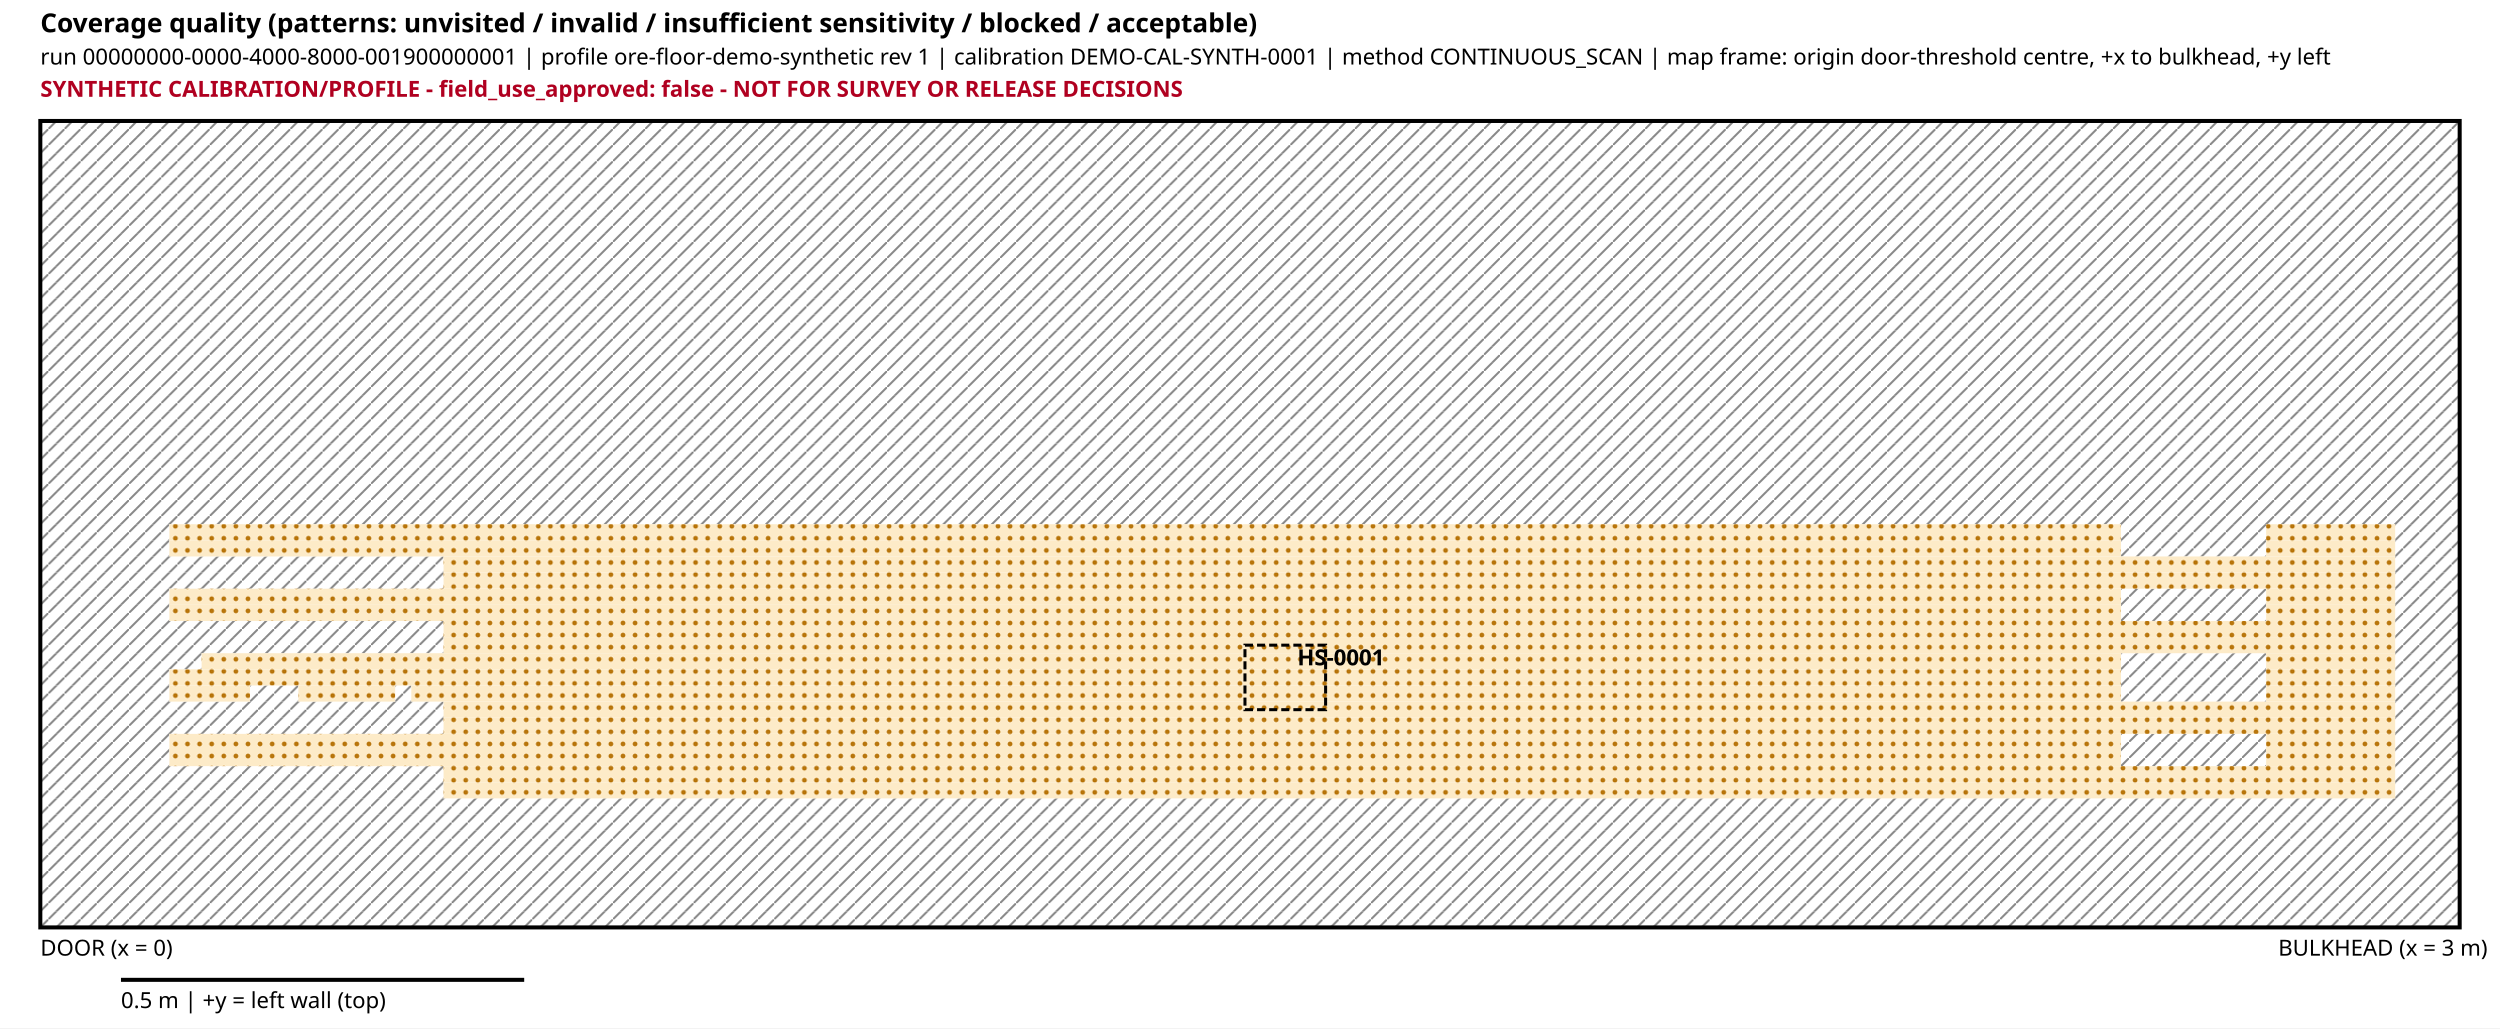
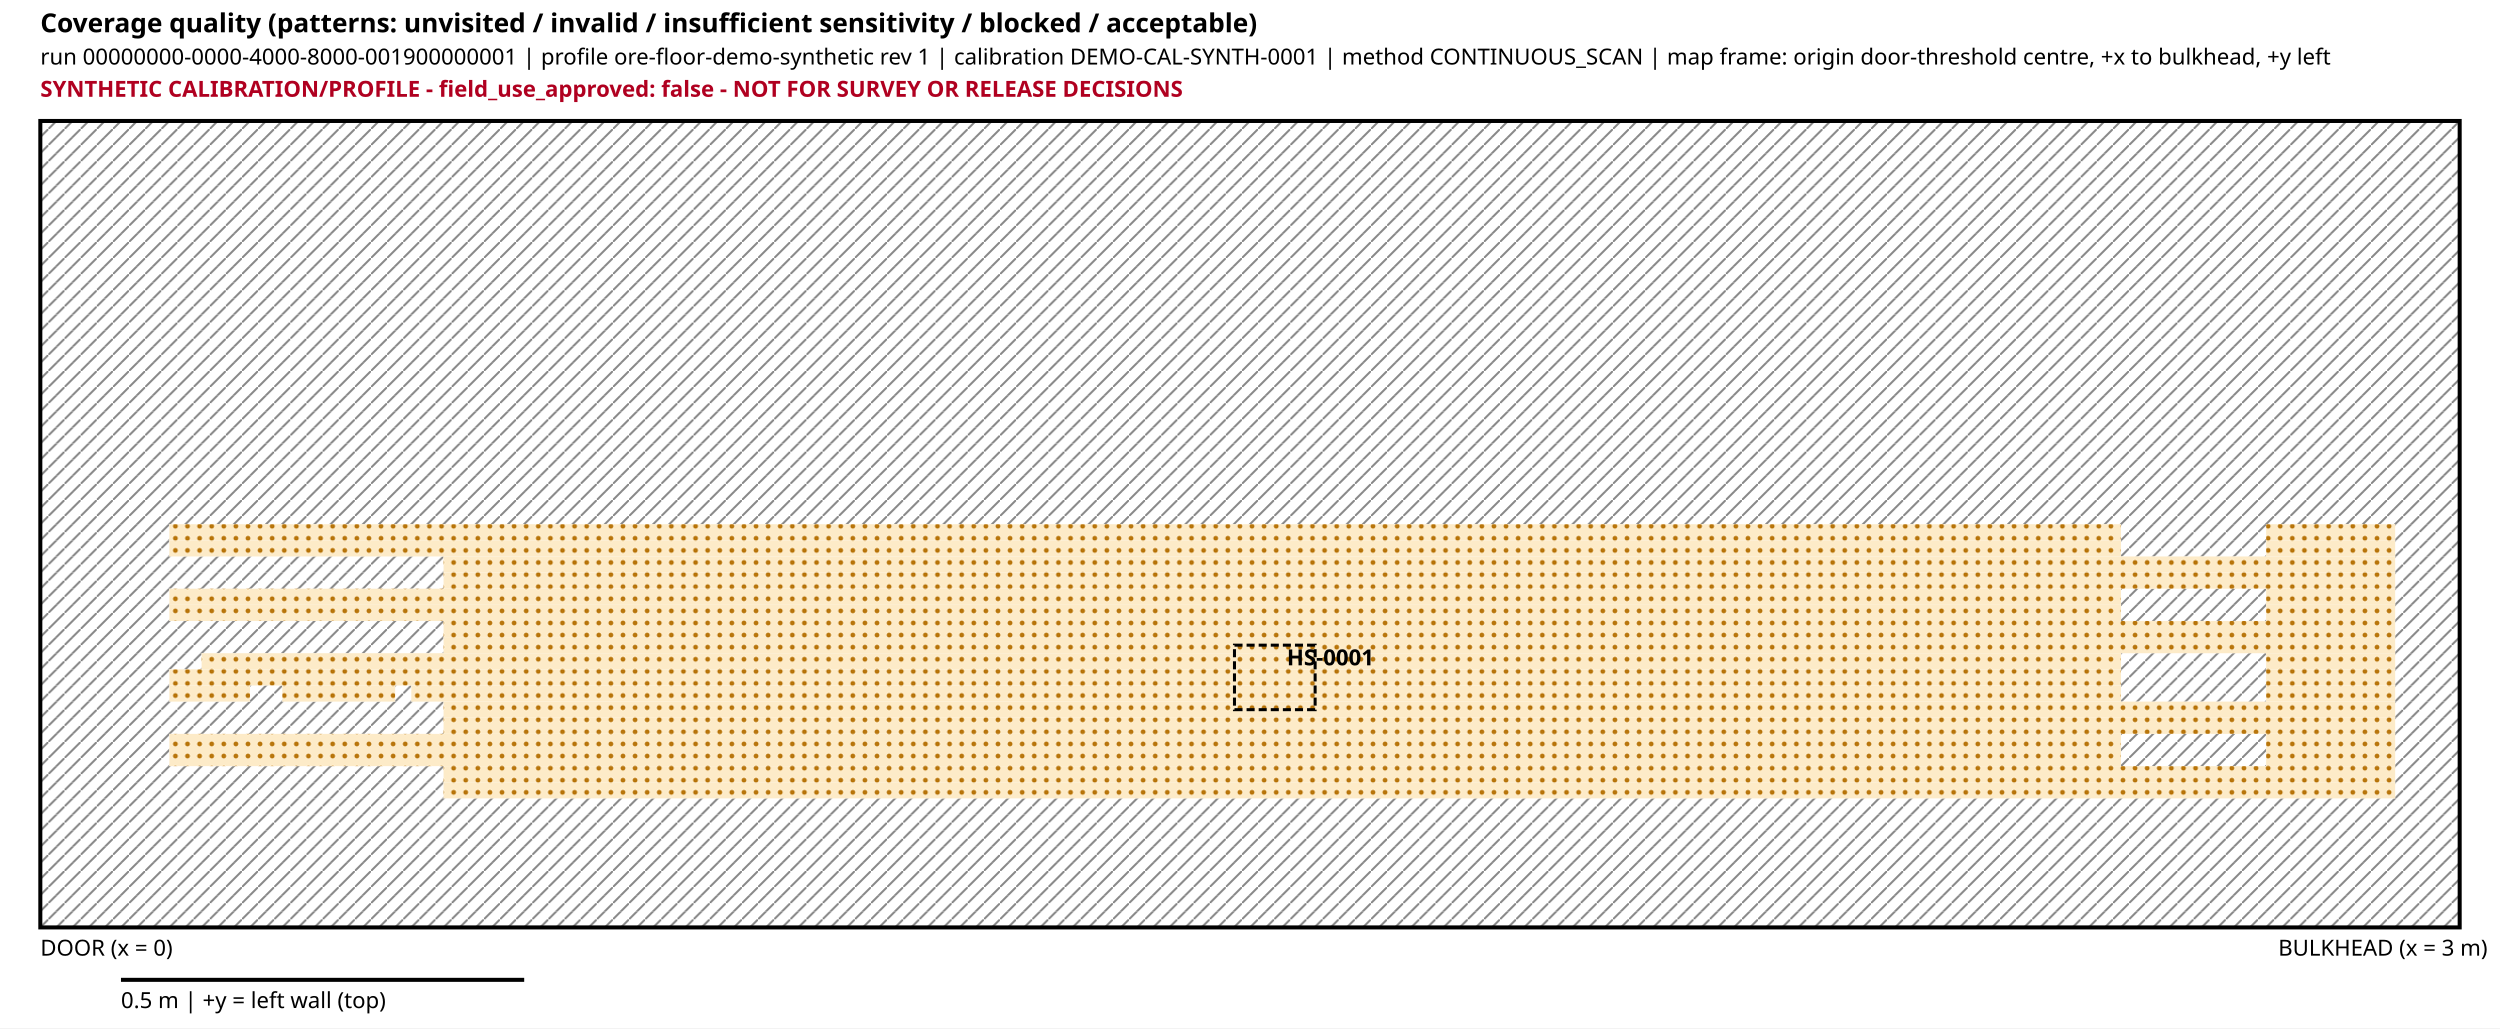
<svg xmlns="http://www.w3.org/2000/svg" width="1240" height="510" viewBox="0 0 1240 510" font-family="sans-serif" font-size="11">
  <defs>
    <pattern id="p-UNVISITED" width="8" height="8" patternUnits="userSpaceOnUse">
      <rect width="8" height="8" fill="#fff" />
      <path d="M0 8L8 0" stroke="#888" stroke-width="1" />
    </pattern>
    <pattern id="p-INVALID_DATA" width="8" height="8" patternUnits="userSpaceOnUse">
      <rect width="8" height="8" fill="#f6d5d5" />
      <path d="M0 0L8 8M0 8L8 0" stroke="#c83c3c" stroke-width="1" />
    </pattern>
    <pattern id="p-INSUFFICIENT_SENSITIVITY" width="6" height="6" patternUnits="userSpaceOnUse">
      <rect width="6" height="6" fill="#fdebc8" />
      <circle cx="3" cy="3" r="1.2" fill="#b9770e" />
    </pattern>
    <pattern id="p-BLOCKED" width="8" height="8" patternUnits="userSpaceOnUse">
      <rect width="8" height="8" fill="#e4dcf0" />
      <path d="M0 4H8" stroke="#785aa0" stroke-width="2" />
    </pattern>
    <pattern id="p-EXCLUDED" width="8" height="8" patternUnits="userSpaceOnUse">
      <rect width="8" height="8" fill="#5a5a5a" />
    </pattern>
    <pattern id="p-ACCEPTABLE" width="8" height="8" patternUnits="userSpaceOnUse">
      <rect width="8" height="8" fill="#2e8b57" />
    </pattern>
  </defs>
  <rect width="1240" height="510" fill="#fff" />
  <text x="20" y="16" font-size="13" font-weight="bold">Coverage quality (patterns: unvisited / invalid / insufficient sensitivity / blocked / acceptable)</text>
  <text x="20" y="32">run 00000000-0000-4000-8000-001900000001 | profile ore-floor-demo-synthetic rev 1 | calibration DEMO-CAL-SYNTH-0001 | method CONTINUOUS_SCAN | map frame: origin door-threshold centre, +x to bulkhead, +y left</text>
  <text x="20" y="48" fill="#b00020" font-weight="bold">SYNTHETIC CALIBRATION/PROFILE - field_use_approved: false - NOT FOR SURVEY OR RELEASE DECISIONS</text>
  <rect x="20.0" y="452.0" width="1200.0" height="8.0" fill="url(#p-UNVISITED)" />
  <rect x="20.0" y="444.0" width="1200.0" height="8.0" fill="url(#p-UNVISITED)" />
  <rect x="20.0" y="436.0" width="1200.0" height="8.0" fill="url(#p-UNVISITED)" />
  <rect x="20.0" y="428.0" width="1200.0" height="8.0" fill="url(#p-UNVISITED)" />
  <rect x="20.0" y="420.0" width="1200.0" height="8.0" fill="url(#p-UNVISITED)" />
  <rect x="20.0" y="412.0" width="1200.0" height="8.0" fill="url(#p-UNVISITED)" />
  <rect x="20.0" y="404.0" width="1200.0" height="8.0" fill="url(#p-UNVISITED)" />
  <rect x="20.0" y="396.0" width="1200.0" height="8.0" fill="url(#p-UNVISITED)" />
  <rect x="20.0" y="388.0" width="200.0" height="8.0" fill="url(#p-UNVISITED)" />
  <rect x="1188.0" y="388.0" width="32.0" height="8.0" fill="url(#p-UNVISITED)" />
  <rect x="20.0" y="380.0" width="200.0" height="8.0" fill="url(#p-UNVISITED)" />
  <rect x="1188.0" y="380.0" width="32.0" height="8.0" fill="url(#p-UNVISITED)" />
  <rect x="20.0" y="372.0" width="64.0" height="8.0" fill="url(#p-UNVISITED)" />
  <rect x="1052.0" y="372.0" width="72.0" height="8.0" fill="url(#p-UNVISITED)" />
  <rect x="1188.0" y="372.0" width="32.0" height="8.0" fill="url(#p-UNVISITED)" />
  <rect x="20.0" y="364.0" width="64.0" height="8.0" fill="url(#p-UNVISITED)" />
  <rect x="1052.0" y="364.0" width="72.0" height="8.0" fill="url(#p-UNVISITED)" />
  <rect x="1188.0" y="364.0" width="32.0" height="8.0" fill="url(#p-UNVISITED)" />
  <rect x="20.0" y="356.0" width="200.0" height="8.0" fill="url(#p-UNVISITED)" />
  <rect x="1188.0" y="356.0" width="32.0" height="8.0" fill="url(#p-UNVISITED)" />
  <rect x="20.0" y="348.0" width="200.0" height="8.0" fill="url(#p-UNVISITED)" />
  <rect x="1188.0" y="348.0" width="32.0" height="8.0" fill="url(#p-UNVISITED)" />
  <rect x="20.0" y="340.0" width="64.0" height="8.0" fill="url(#p-UNVISITED)" />
-   <rect x="124.0" y="340.0" width="24.0" height="8.0" fill="url(#p-UNVISITED)" />
+   <rect x="124.0" y="340.0" width="16.0" height="8.0" fill="url(#p-UNVISITED)" />
  <rect x="196.0" y="340.0" width="8.0" height="8.0" fill="url(#p-UNVISITED)" />
  <rect x="1052.0" y="340.0" width="72.0" height="8.0" fill="url(#p-UNVISITED)" />
  <rect x="1188.0" y="340.0" width="32.0" height="8.0" fill="url(#p-UNVISITED)" />
  <rect x="20.0" y="332.0" width="64.0" height="8.0" fill="url(#p-UNVISITED)" />
  <rect x="1052.0" y="332.0" width="72.0" height="8.0" fill="url(#p-UNVISITED)" />
  <rect x="1188.0" y="332.0" width="32.0" height="8.0" fill="url(#p-UNVISITED)" />
  <rect x="20.0" y="324.0" width="80.0" height="8.0" fill="url(#p-UNVISITED)" />
  <rect x="1052.0" y="324.0" width="72.0" height="8.0" fill="url(#p-UNVISITED)" />
  <rect x="1188.0" y="324.0" width="32.0" height="8.0" fill="url(#p-UNVISITED)" />
  <rect x="20.0" y="316.0" width="200.0" height="8.0" fill="url(#p-UNVISITED)" />
  <rect x="1188.0" y="316.0" width="32.0" height="8.0" fill="url(#p-UNVISITED)" />
  <rect x="20.0" y="308.0" width="200.0" height="8.0" fill="url(#p-UNVISITED)" />
  <rect x="1188.0" y="308.0" width="32.0" height="8.0" fill="url(#p-UNVISITED)" />
  <rect x="20.0" y="300.0" width="64.0" height="8.0" fill="url(#p-UNVISITED)" />
  <rect x="1052.0" y="300.0" width="72.0" height="8.0" fill="url(#p-UNVISITED)" />
  <rect x="1188.0" y="300.0" width="32.0" height="8.0" fill="url(#p-UNVISITED)" />
  <rect x="20.0" y="292.0" width="64.0" height="8.0" fill="url(#p-UNVISITED)" />
  <rect x="1052.0" y="292.0" width="72.0" height="8.0" fill="url(#p-UNVISITED)" />
  <rect x="1188.0" y="292.0" width="32.0" height="8.0" fill="url(#p-UNVISITED)" />
  <rect x="20.0" y="284.0" width="200.0" height="8.0" fill="url(#p-UNVISITED)" />
  <rect x="1188.0" y="284.0" width="32.0" height="8.0" fill="url(#p-UNVISITED)" />
  <rect x="20.0" y="276.0" width="200.0" height="8.0" fill="url(#p-UNVISITED)" />
  <rect x="1188.0" y="276.0" width="32.0" height="8.0" fill="url(#p-UNVISITED)" />
  <rect x="20.0" y="268.0" width="64.0" height="8.0" fill="url(#p-UNVISITED)" />
  <rect x="1052.0" y="268.0" width="72.0" height="8.0" fill="url(#p-UNVISITED)" />
  <rect x="1188.0" y="268.0" width="32.0" height="8.0" fill="url(#p-UNVISITED)" />
  <rect x="20.0" y="260.0" width="64.0" height="8.0" fill="url(#p-UNVISITED)" />
  <rect x="1052.0" y="260.0" width="72.0" height="8.0" fill="url(#p-UNVISITED)" />
  <rect x="1188.0" y="260.0" width="32.0" height="8.0" fill="url(#p-UNVISITED)" />
  <rect x="20.0" y="252.0" width="1200.0" height="8.0" fill="url(#p-UNVISITED)" />
  <rect x="20.0" y="244.0" width="1200.0" height="8.0" fill="url(#p-UNVISITED)" />
  <rect x="20.0" y="236.0" width="1200.0" height="8.0" fill="url(#p-UNVISITED)" />
  <rect x="20.0" y="228.0" width="1200.0" height="8.0" fill="url(#p-UNVISITED)" />
  <rect x="20.0" y="220.0" width="1200.0" height="8.0" fill="url(#p-UNVISITED)" />
  <rect x="20.0" y="212.0" width="1200.0" height="8.0" fill="url(#p-UNVISITED)" />
  <rect x="20.0" y="204.0" width="1200.0" height="8.0" fill="url(#p-UNVISITED)" />
  <rect x="20.0" y="196.0" width="1200.0" height="8.0" fill="url(#p-UNVISITED)" />
  <rect x="20.0" y="188.0" width="1200.0" height="8.0" fill="url(#p-UNVISITED)" />
  <rect x="20.0" y="180.0" width="1200.0" height="8.0" fill="url(#p-UNVISITED)" />
  <rect x="20.0" y="172.0" width="1200.0" height="8.0" fill="url(#p-UNVISITED)" />
  <rect x="20.0" y="164.0" width="1200.0" height="8.0" fill="url(#p-UNVISITED)" />
  <rect x="20.0" y="156.0" width="1200.0" height="8.0" fill="url(#p-UNVISITED)" />
  <rect x="20.0" y="148.0" width="1200.0" height="8.0" fill="url(#p-UNVISITED)" />
  <rect x="20.0" y="140.0" width="1200.0" height="8.0" fill="url(#p-UNVISITED)" />
  <rect x="20.0" y="132.0" width="1200.0" height="8.0" fill="url(#p-UNVISITED)" />
  <rect x="20.0" y="124.0" width="1200.0" height="8.0" fill="url(#p-UNVISITED)" />
  <rect x="20.0" y="116.0" width="1200.0" height="8.0" fill="url(#p-UNVISITED)" />
  <rect x="20.0" y="108.0" width="1200.0" height="8.0" fill="url(#p-UNVISITED)" />
  <rect x="20.0" y="100.0" width="1200.0" height="8.0" fill="url(#p-UNVISITED)" />
  <rect x="20.0" y="92.0" width="1200.0" height="8.0" fill="url(#p-UNVISITED)" />
  <rect x="20.0" y="84.0" width="1200.0" height="8.0" fill="url(#p-UNVISITED)" />
  <rect x="20.0" y="76.0" width="1200.0" height="8.0" fill="url(#p-UNVISITED)" />
  <rect x="20.0" y="68.0" width="1200.0" height="8.0" fill="url(#p-UNVISITED)" />
  <rect x="20.0" y="60.0" width="1200.0" height="8.0" fill="url(#p-UNVISITED)" />
  <rect x="220.0" y="388.0" width="968.0" height="8.0" fill="url(#p-INSUFFICIENT_SENSITIVITY)" />
  <rect x="220.0" y="380.0" width="968.0" height="8.0" fill="url(#p-INSUFFICIENT_SENSITIVITY)" />
  <rect x="84.0" y="372.0" width="968.0" height="8.0" fill="url(#p-INSUFFICIENT_SENSITIVITY)" />
  <rect x="1124.0" y="372.0" width="64.0" height="8.0" fill="url(#p-INSUFFICIENT_SENSITIVITY)" />
  <rect x="84.0" y="364.0" width="968.0" height="8.0" fill="url(#p-INSUFFICIENT_SENSITIVITY)" />
  <rect x="1124.0" y="364.0" width="64.0" height="8.0" fill="url(#p-INSUFFICIENT_SENSITIVITY)" />
  <rect x="220.0" y="356.0" width="968.0" height="8.0" fill="url(#p-INSUFFICIENT_SENSITIVITY)" />
  <rect x="220.0" y="348.0" width="968.0" height="8.0" fill="url(#p-INSUFFICIENT_SENSITIVITY)" />
  <rect x="84.0" y="340.0" width="40.0" height="8.0" fill="url(#p-INSUFFICIENT_SENSITIVITY)" />
-   <rect x="148.0" y="340.0" width="48.0" height="8.0" fill="url(#p-INSUFFICIENT_SENSITIVITY)" />
+   <rect x="140.0" y="340.0" width="56.0" height="8.0" fill="url(#p-INSUFFICIENT_SENSITIVITY)" />
  <rect x="204.0" y="340.0" width="848.0" height="8.0" fill="url(#p-INSUFFICIENT_SENSITIVITY)" />
  <rect x="1124.0" y="340.0" width="64.0" height="8.0" fill="url(#p-INSUFFICIENT_SENSITIVITY)" />
  <rect x="84.0" y="332.0" width="968.0" height="8.0" fill="url(#p-INSUFFICIENT_SENSITIVITY)" />
  <rect x="1124.0" y="332.0" width="64.0" height="8.0" fill="url(#p-INSUFFICIENT_SENSITIVITY)" />
  <rect x="100.0" y="324.0" width="952.0" height="8.0" fill="url(#p-INSUFFICIENT_SENSITIVITY)" />
  <rect x="1124.0" y="324.0" width="64.0" height="8.0" fill="url(#p-INSUFFICIENT_SENSITIVITY)" />
  <rect x="220.0" y="316.0" width="968.0" height="8.0" fill="url(#p-INSUFFICIENT_SENSITIVITY)" />
  <rect x="220.0" y="308.0" width="968.0" height="8.0" fill="url(#p-INSUFFICIENT_SENSITIVITY)" />
  <rect x="84.0" y="300.0" width="968.0" height="8.0" fill="url(#p-INSUFFICIENT_SENSITIVITY)" />
  <rect x="1124.0" y="300.0" width="64.0" height="8.0" fill="url(#p-INSUFFICIENT_SENSITIVITY)" />
  <rect x="84.0" y="292.0" width="968.0" height="8.0" fill="url(#p-INSUFFICIENT_SENSITIVITY)" />
  <rect x="1124.0" y="292.0" width="64.0" height="8.0" fill="url(#p-INSUFFICIENT_SENSITIVITY)" />
  <rect x="220.0" y="284.0" width="968.0" height="8.0" fill="url(#p-INSUFFICIENT_SENSITIVITY)" />
  <rect x="220.0" y="276.0" width="968.0" height="8.0" fill="url(#p-INSUFFICIENT_SENSITIVITY)" />
  <rect x="84.0" y="268.0" width="968.0" height="8.0" fill="url(#p-INSUFFICIENT_SENSITIVITY)" />
  <rect x="1124.0" y="268.0" width="64.0" height="8.0" fill="url(#p-INSUFFICIENT_SENSITIVITY)" />
  <rect x="84.0" y="260.0" width="968.0" height="8.0" fill="url(#p-INSUFFICIENT_SENSITIVITY)" />
  <rect x="1124.0" y="260.0" width="64.0" height="8.0" fill="url(#p-INSUFFICIENT_SENSITIVITY)" />
  <rect x="20.0" y="60.0" width="1200.0" height="400.0" fill="none" stroke="#000" stroke-width="2" />
  <text x="20.0" y="474.0">DOOR (x = 0)</text>
  <text x="1130.0" y="474.0">BULKHEAD (x = 3 m)</text>
  <line x1="60.0" y1="486.0" x2="260.0" y2="486.0" stroke="#000" stroke-width="2" />
  <text x="60.0" y="500.0">0.5 m | +y = left wall (top)</text>
-   <polygon points="657.5,320.0 617.5,320.0 617.5,352.0 657.5,352.0" fill="none" stroke="#000" stroke-width="1.5" stroke-dasharray="4 2" />
-   <text x="643.5" y="330.0" font-weight="bold">HS-0001</text>
+   <polygon points="652.3,320.0 612.3,320.0 612.3,352.0 652.3,352.0" fill="none" stroke="#000" stroke-width="1.5" stroke-dasharray="4 2" />
+   <text x="638.3" y="330.0" font-weight="bold">HS-0001</text>
</svg>
